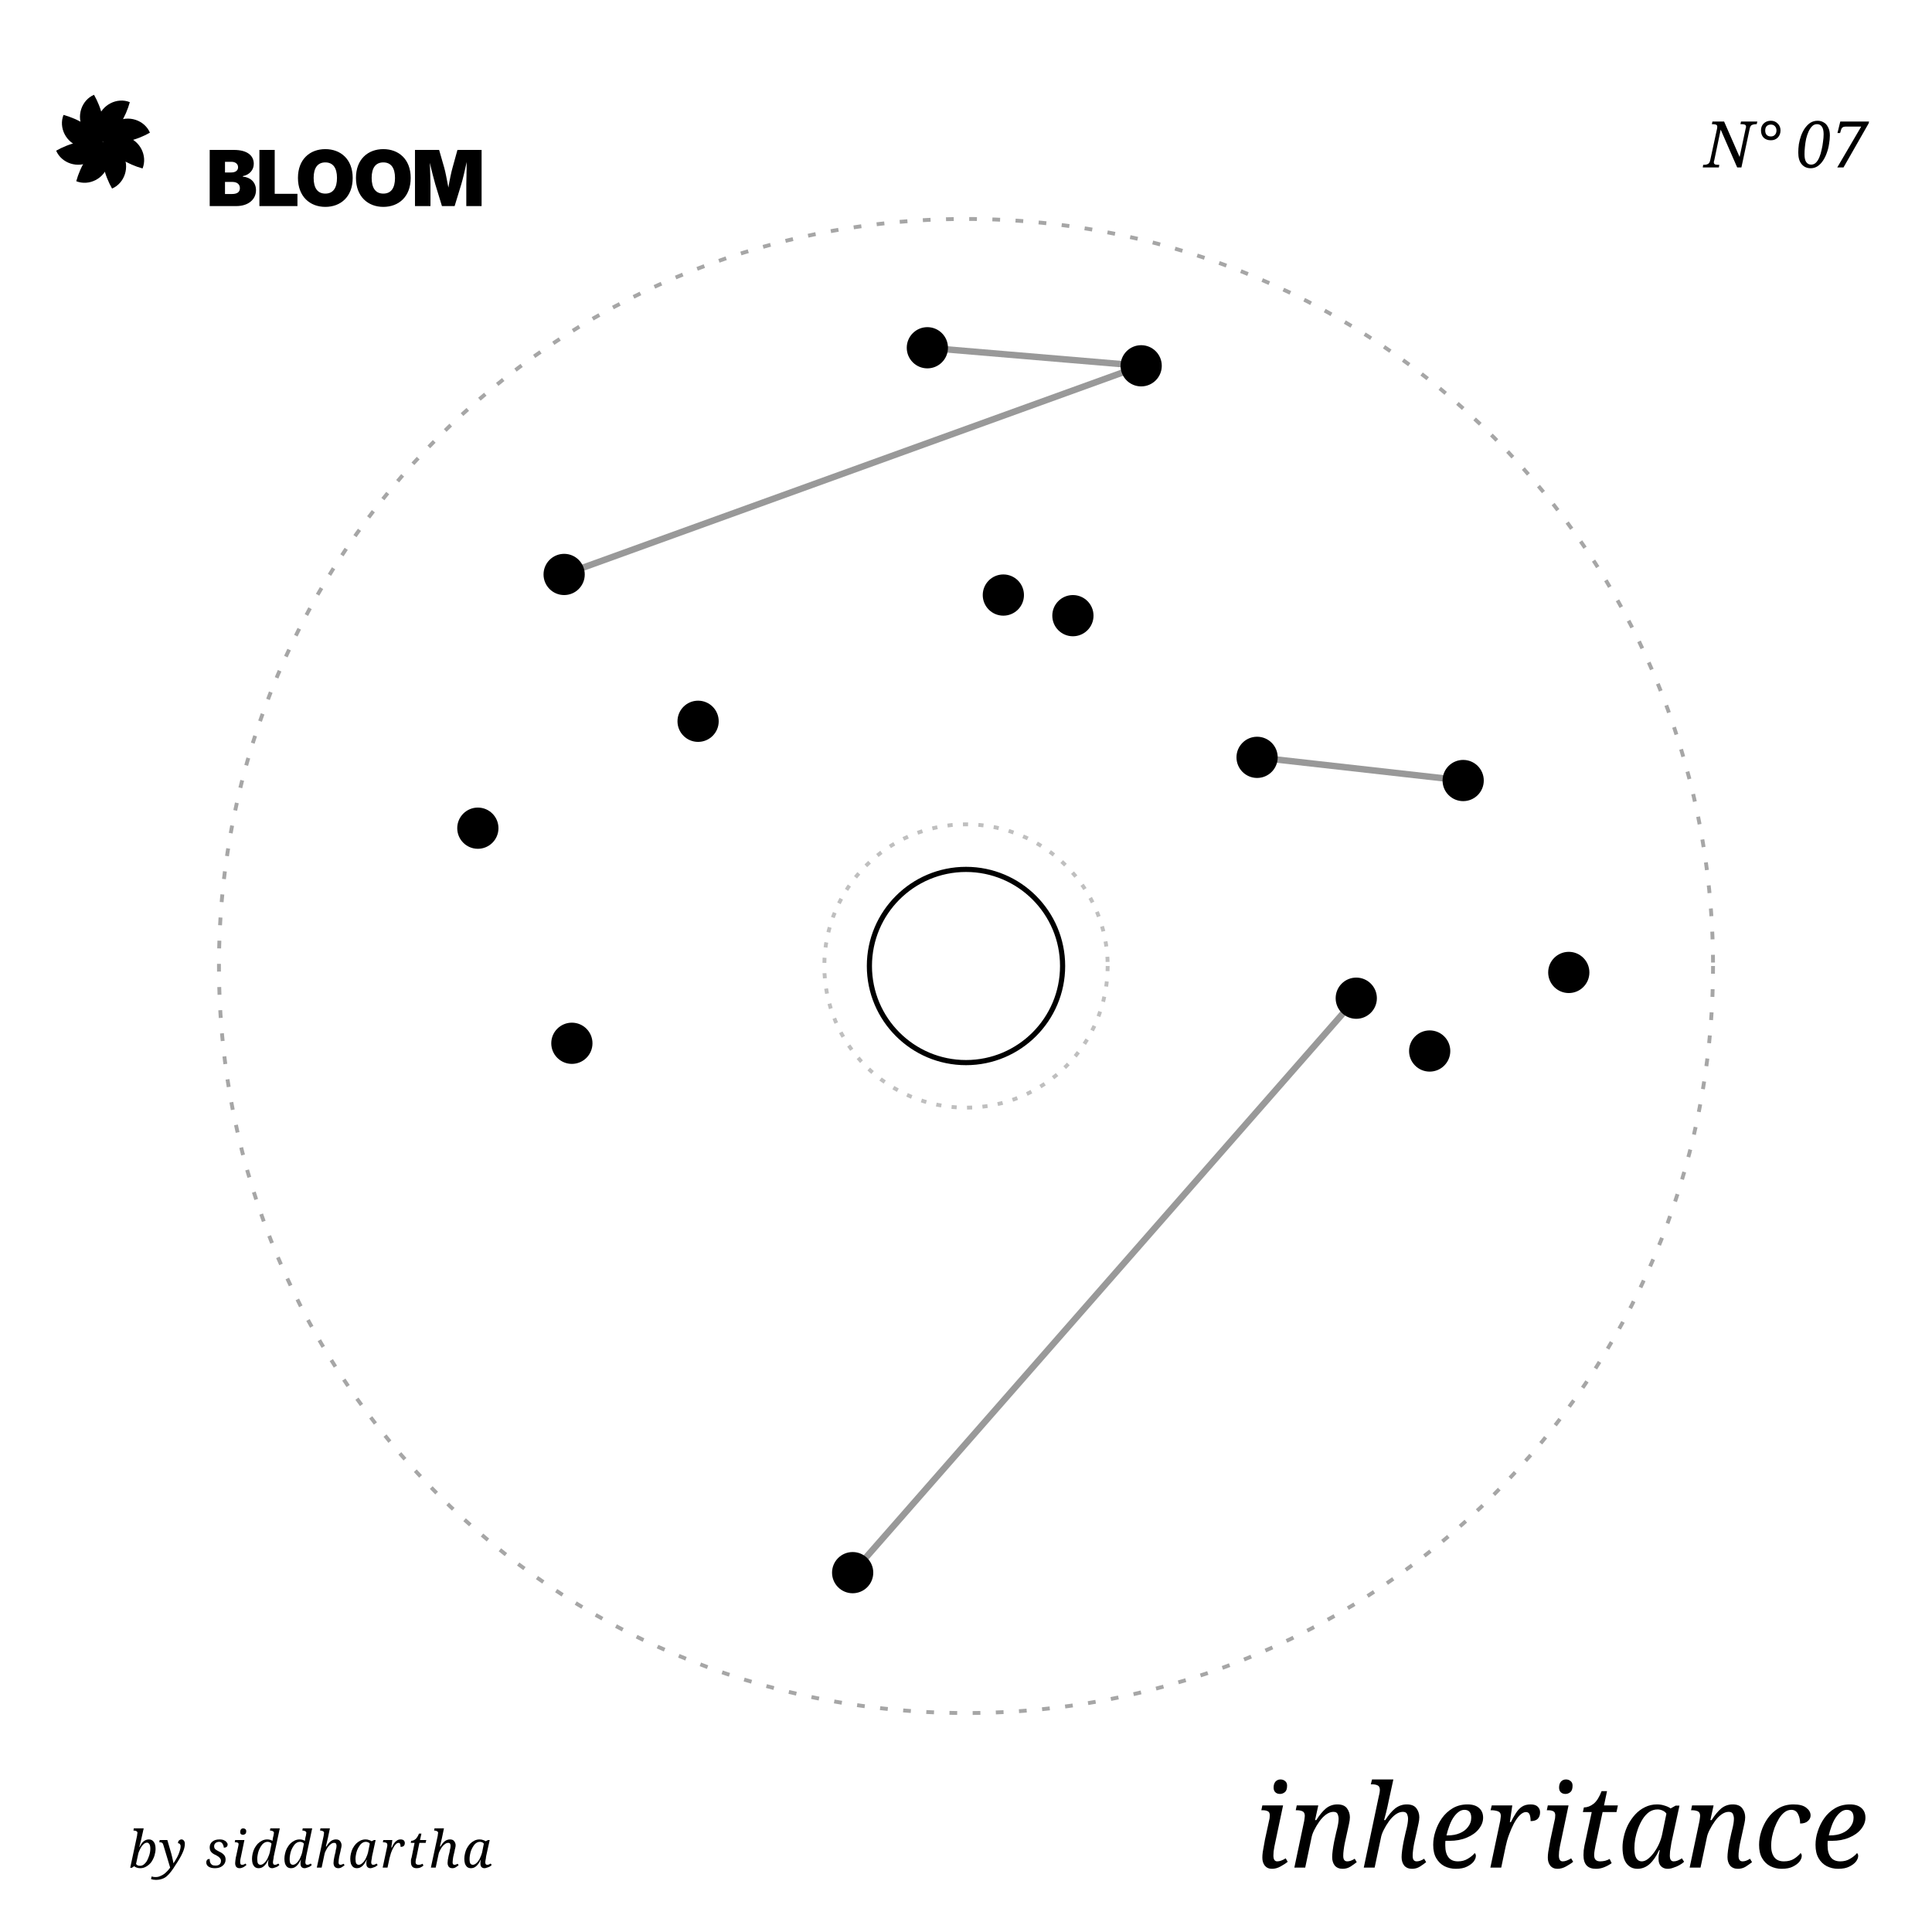
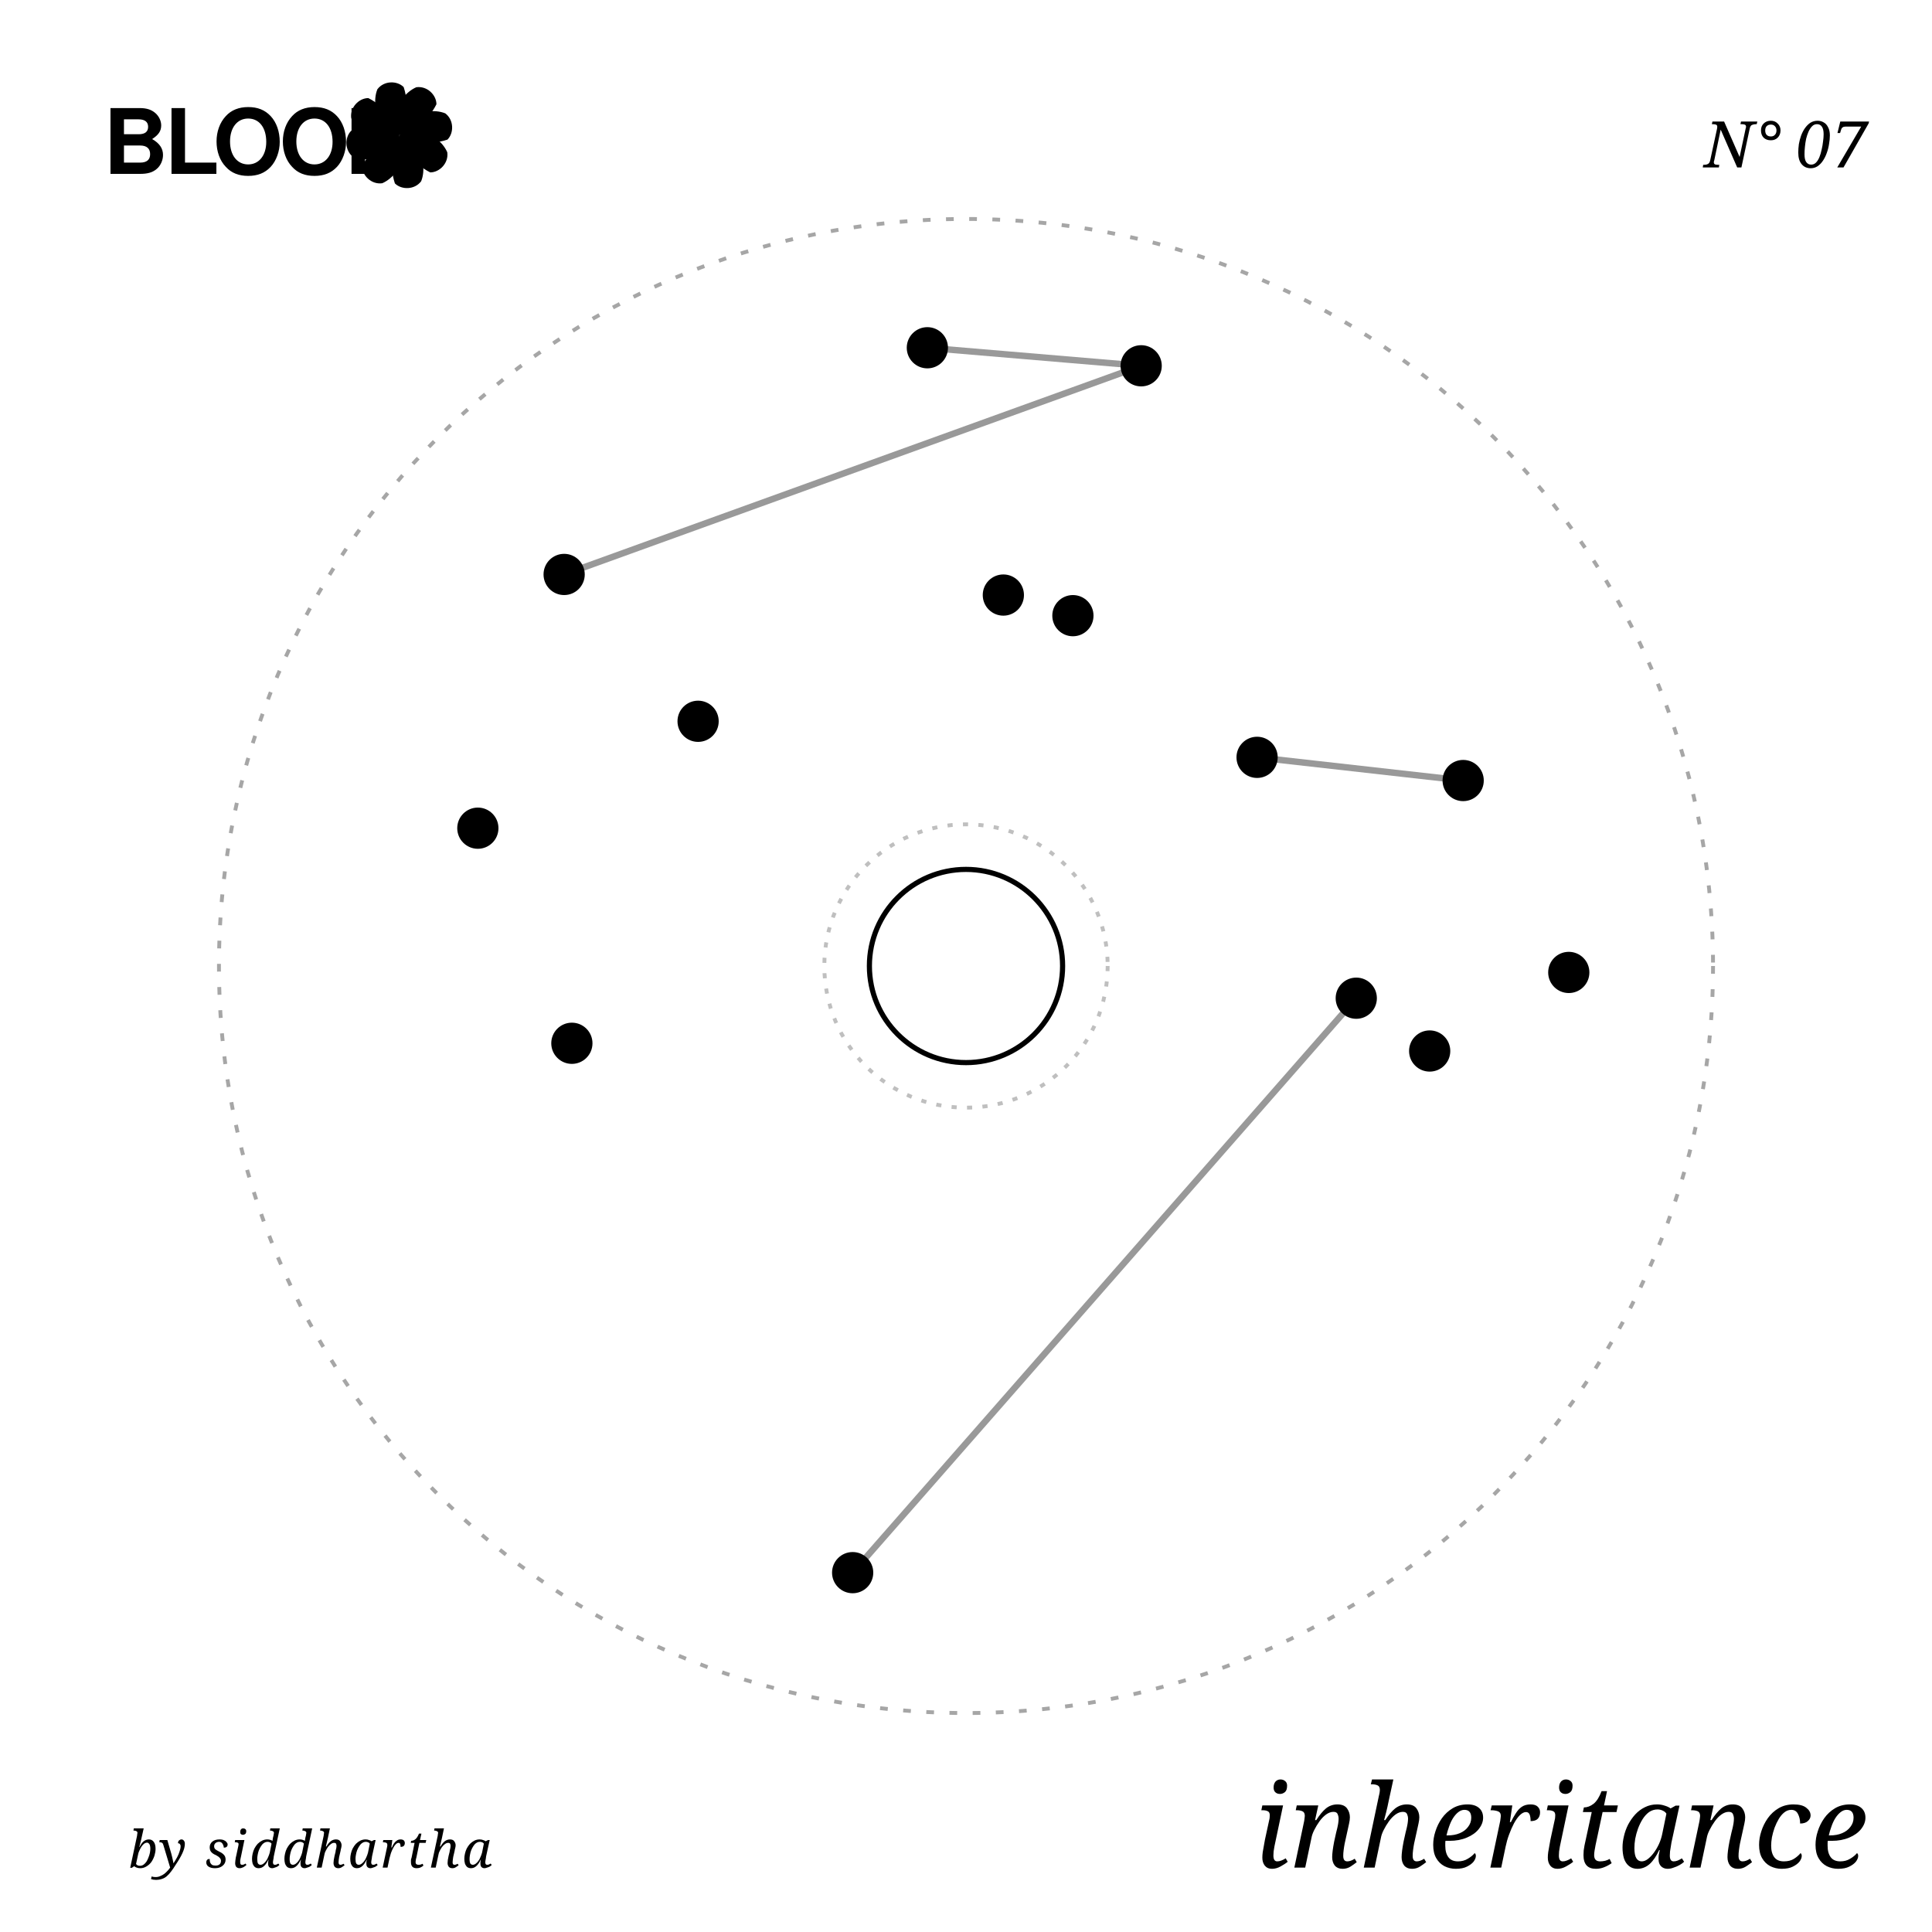
<svg xmlns="http://www.w3.org/2000/svg" viewBox="-75 -75 150 150" width="600" height="600">
  <circle r="58" fill="none" stroke="#000" stroke-width="0.3" stroke-dasharray="0.6,1.2" opacity="0.35" />
  <circle r="7.5" fill="none" stroke="#000" stroke-width="0.4" />
  <circle r="11" fill="none" stroke="#000" stroke-width="0.3" stroke-dasharray="0.4,0.8" opacity="0.25" />
  <g fill="none" stroke="#000" stroke-width="0.5">
    <line x1="-31.2" y1="-30.4" x2="13.6" y2="-46.6" opacity="0.4" />
    <line x1="13.6" y1="-46.6" x2="-3.0" y2="-48.0" opacity="0.4" />
    <line x1="38.6" y1="-14.4" x2="22.6" y2="-16.2" opacity="0.4" />
    <line x1="30.3" y1="2.5" x2="-8.8" y2="47.1" opacity="0.4" />
    <circle cx="-31.2" cy="-30.4" r="1.6" fill="#000" stroke="none" />
    <circle cx="13.6" cy="-46.6" r="1.6" fill="#000" stroke="none" />
    <circle cx="-3.0" cy="-48.0" r="1.6" fill="#000" stroke="none" />
    <circle cx="36.0" cy="6.6" r="1.6" fill="#000" stroke="none" />
    <circle cx="38.6" cy="-14.4" r="1.6" fill="#000" stroke="none" />
    <circle cx="22.6" cy="-16.2" r="1.6" fill="#000" stroke="none" />
    <circle cx="-30.6" cy="6.0" r="1.6" fill="#000" stroke="none" />
    <circle cx="-37.9" cy="-10.7" r="1.6" fill="#000" stroke="none" />
    <circle cx="30.3" cy="2.5" r="1.6" fill="#000" stroke="none" />
    <circle cx="-8.8" cy="47.1" r="1.6" fill="#000" stroke="none" />
    <circle cx="2.9" cy="-28.8" r="1.6" fill="#000" stroke="none" />
    <circle cx="8.3" cy="-27.2" r="1.6" fill="#000" stroke="none" />
    <circle cx="-20.8" cy="-19.0" r="1.6" fill="#000" stroke="none" />
    <circle cx="46.8" cy="0.5" r="1.6" fill="#000" stroke="none" />
  </g>
-   <g transform="translate(-67 -62)">
-     <g transform="translate(0 -2) scale(0.07)">
-       <path d="M 0,0 C 4,-18 -2,-38 -10,-52 C -24,-46 -30,-28 -22,-14 C -14,-6 -5,-3 0,0 Z" fill="#000" stroke="none" transform="rotate(0)" />
-       <path d="M 0,0 C 4,-18 -2,-38 -10,-52 C -24,-46 -30,-28 -22,-14 C -14,-6 -5,-3 0,0 Z" fill="#000" stroke="none" transform="rotate(45)" />
-       <path d="M 0,0 C 4,-18 -2,-38 -10,-52 C -24,-46 -30,-28 -22,-14 C -14,-6 -5,-3 0,0 Z" fill="#000" stroke="none" transform="rotate(90)" />
-       <path d="M 0,0 C 4,-18 -2,-38 -10,-52 C -24,-46 -30,-28 -22,-14 C -14,-6 -5,-3 0,0 Z" fill="#000" stroke="none" transform="rotate(135)" />
-       <path d="M 0,0 C 4,-18 -2,-38 -10,-52 C -24,-46 -30,-28 -22,-14 C -14,-6 -5,-3 0,0 Z" fill="#000" stroke="none" transform="rotate(180)" />
-       <path d="M 0,0 C 4,-18 -2,-38 -10,-52 C -24,-46 -30,-28 -22,-14 C -14,-6 -5,-3 0,0 Z" fill="#000" stroke="none" transform="rotate(225)" />
-       <path d="M 0,0 C 4,-18 -2,-38 -10,-52 C -24,-46 -30,-28 -22,-14 C -14,-6 -5,-3 0,0 Z" fill="#000" stroke="none" transform="rotate(270)" />
-       <path d="M 0,0 C 4,-18 -2,-38 -10,-52 C -24,-46 -30,-28 -22,-14 C -14,-6 -5,-3 0,0 Z" fill="#000" stroke="none" transform="rotate(315)" />
+   <g transform="translate(-67 -64)">
+     <text x="0" y="2.5" font-family="Helvetica Neue, Helvetica, Inter, Arial Black, sans-serif" font-weight="900" font-stretch="condensed" font-size="7" letter-spacing="-0.3" fill="#000">BLOOM</text>
+     <g transform="translate(23 -0.5) scale(0.085)">
+       <path d="M 0,0 C 4,-14 10,-26 4,-44 C -2,-50 -14,-50 -20,-42 C -24,-32 -22,-18 -14,-10 C -8,-5 -2,-2 0,0 Z" fill="#000" stroke="none" transform="rotate(0)" />
+       <path d="M 0,0 C 4,-14 10,-26 4,-44 C -2,-50 -14,-50 -20,-42 C -24,-32 -22,-18 -14,-10 C -8,-5 -2,-2 0,0 Z" fill="#000" stroke="none" transform="rotate(45)" />
+       <path d="M 0,0 C 4,-14 10,-26 4,-44 C -2,-50 -14,-50 -20,-42 C -24,-32 -22,-18 -14,-10 C -8,-5 -2,-2 0,0 Z" fill="#000" stroke="none" transform="rotate(90)" />
+       <path d="M 0,0 C 4,-14 10,-26 4,-44 C -2,-50 -14,-50 -20,-42 C -24,-32 -22,-18 -14,-10 C -8,-5 -2,-2 0,0 Z" fill="#000" stroke="none" transform="rotate(135)" />
+       <path d="M 0,0 C 4,-14 10,-26 4,-44 C -2,-50 -14,-50 -20,-42 C -24,-32 -22,-18 -14,-10 C -8,-5 -2,-2 0,0 Z" fill="#000" stroke="none" transform="rotate(180)" />
+       <path d="M 0,0 C 4,-14 10,-26 4,-44 C -2,-50 -14,-50 -20,-42 C -24,-32 -22,-18 -14,-10 C -8,-5 -2,-2 0,0 Z" fill="#000" stroke="none" transform="rotate(225)" />
+       <path d="M 0,0 C 4,-14 10,-26 4,-44 C -2,-50 -14,-50 -20,-42 C -24,-32 -22,-18 -14,-10 C -8,-5 -2,-2 0,0 Z" fill="#000" stroke="none" transform="rotate(270)" />
+       <path d="M 0,0 C 4,-14 10,-26 4,-44 C -2,-50 -14,-50 -20,-42 C -24,-32 -22,-18 -14,-10 C -8,-5 -2,-2 0,0 Z" fill="#000" stroke="none" transform="rotate(315)" />
    </g>
-     <text x="8" y="3" font-family="Avenir Next Rounded Bold, Helvetica Rounded, SF Pro Rounded, Inter, sans-serif" font-weight="900" font-size="6" letter-spacing="-0.15" fill="#000">BLOOM</text>
  </g>
  <text x="70" y="-62" text-anchor="end" font-family="EB Garamond, Georgia, serif" font-style="italic" font-size="5" fill="#000">N° 07</text>
  <text x="-65" y="70" font-family="EB Garamond, Georgia, serif" font-style="italic" font-size="4" letter-spacing="0.05em" fill="#000">by siddhartha</text>
  <text x="70" y="70" text-anchor="end" font-family="EB Garamond, Georgia, serif" font-style="italic" font-size="9" fill="#000">inheritance</text>
</svg>
